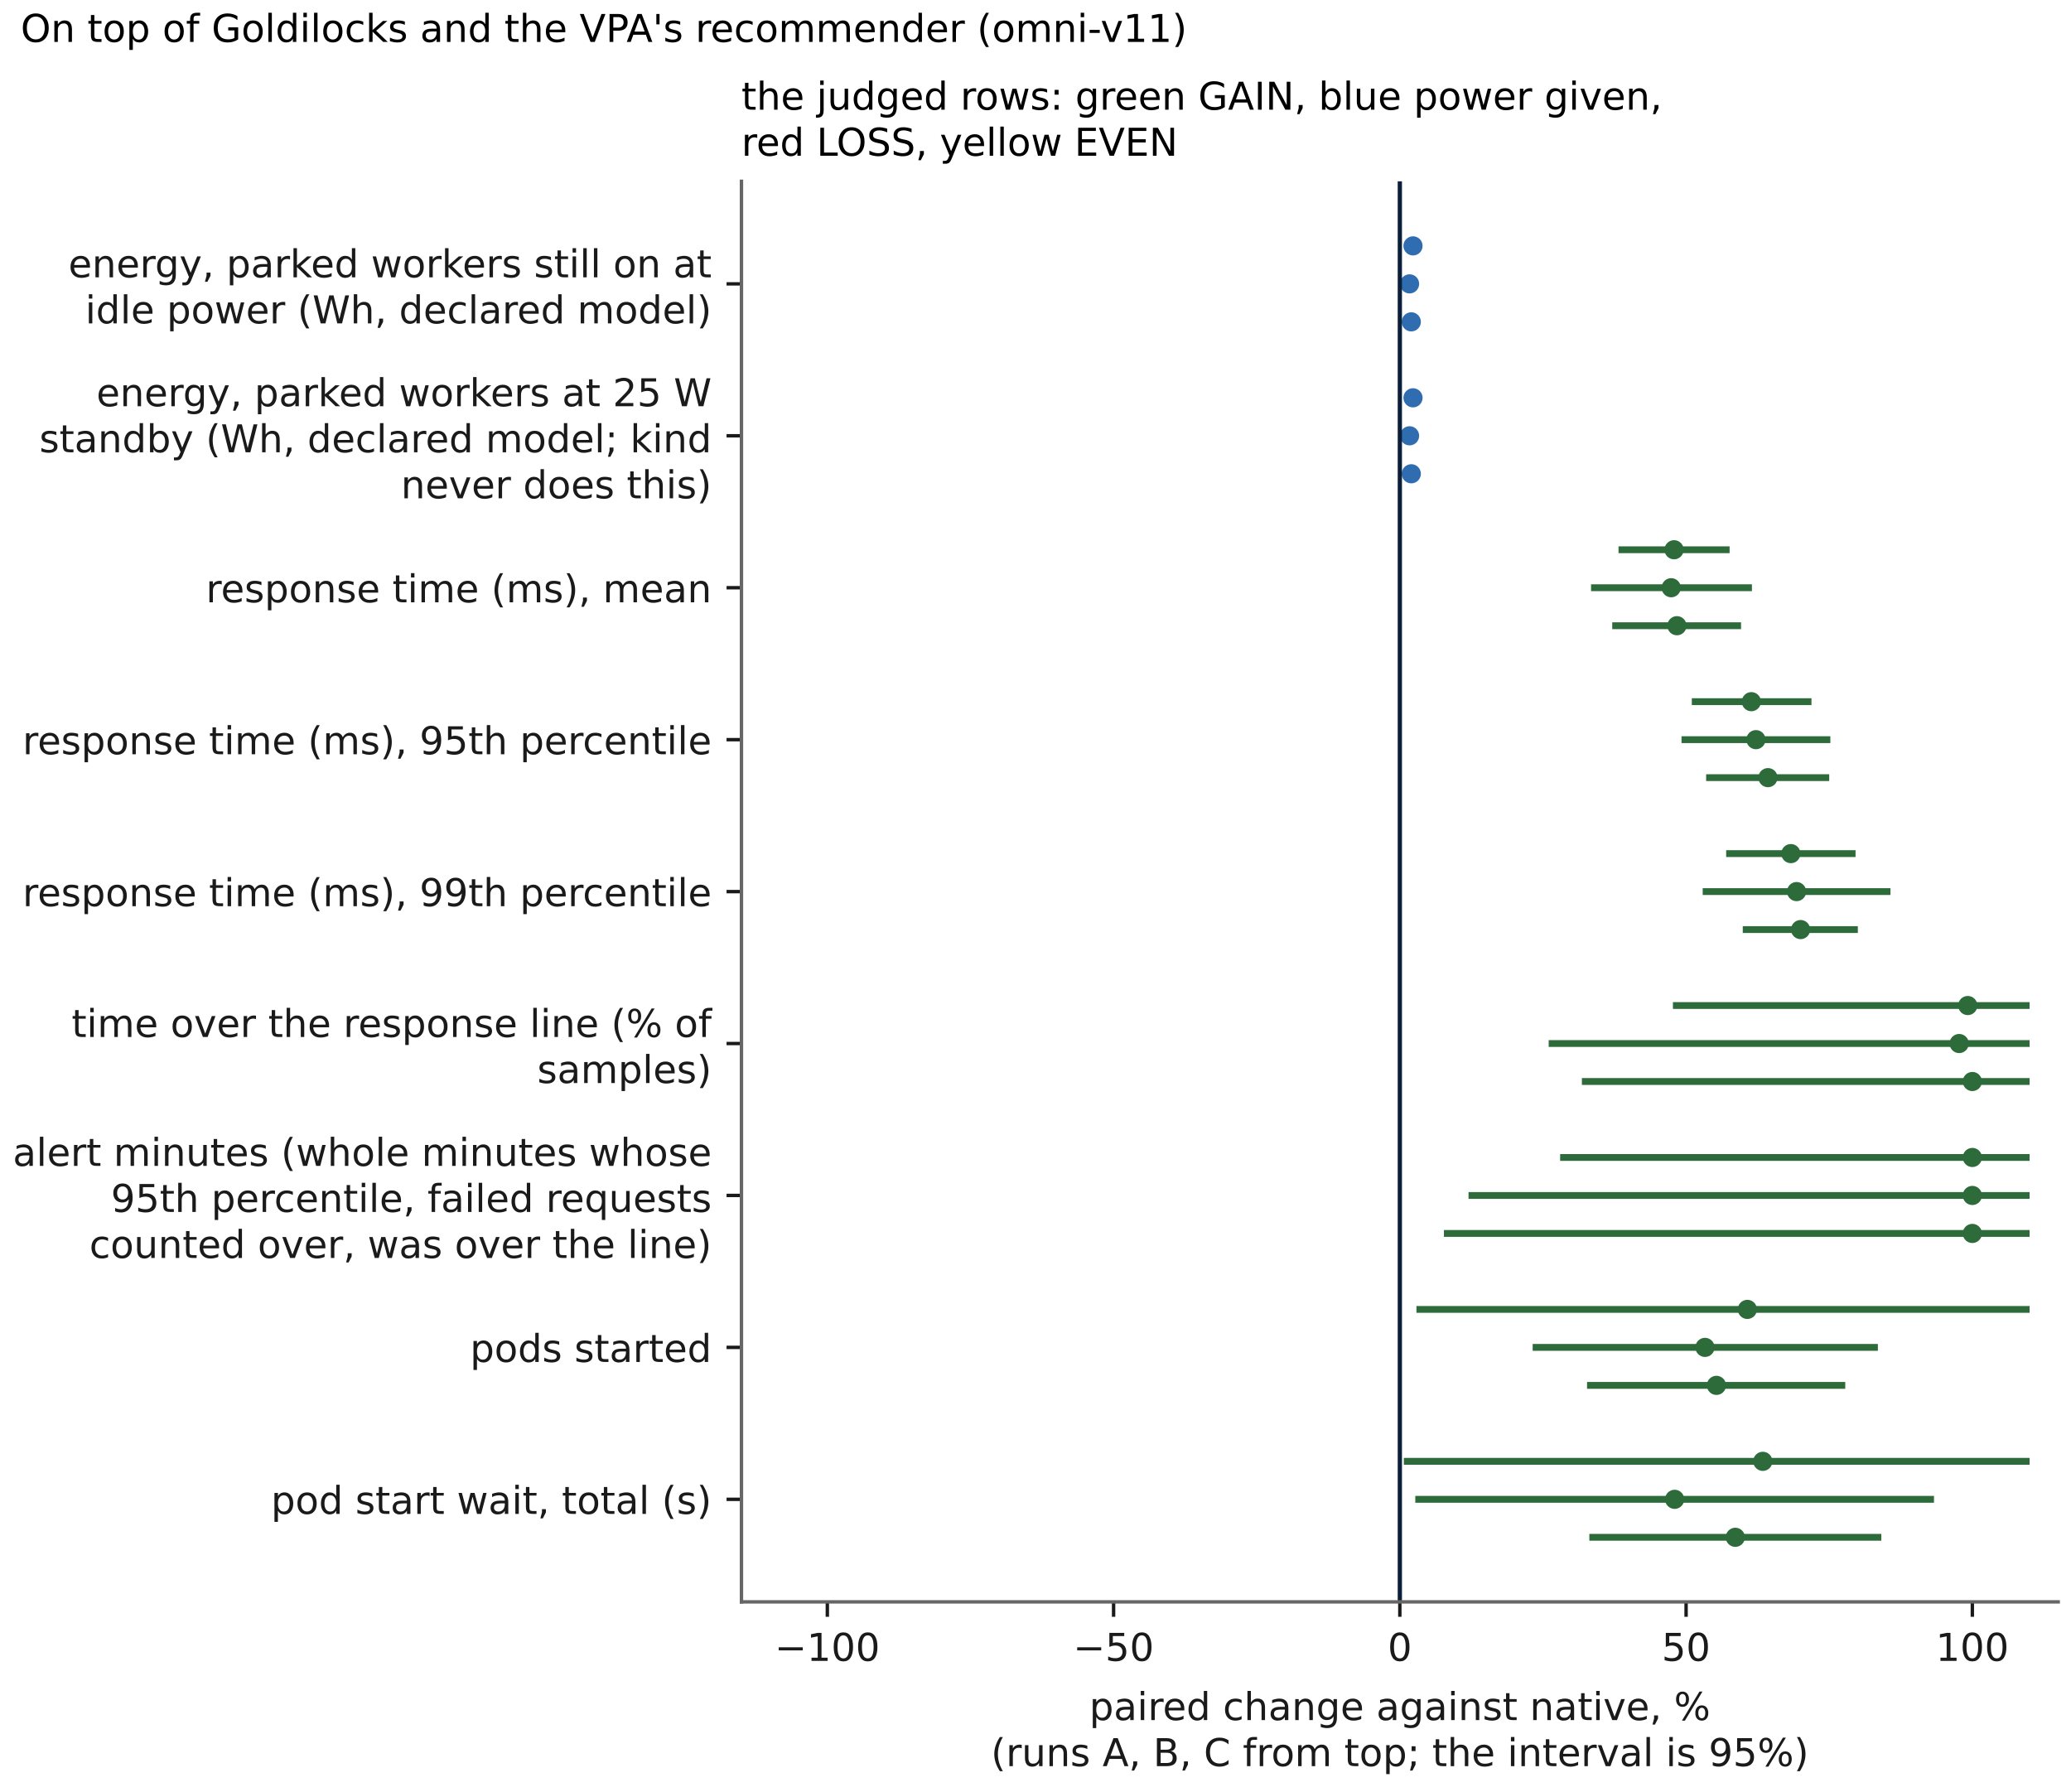
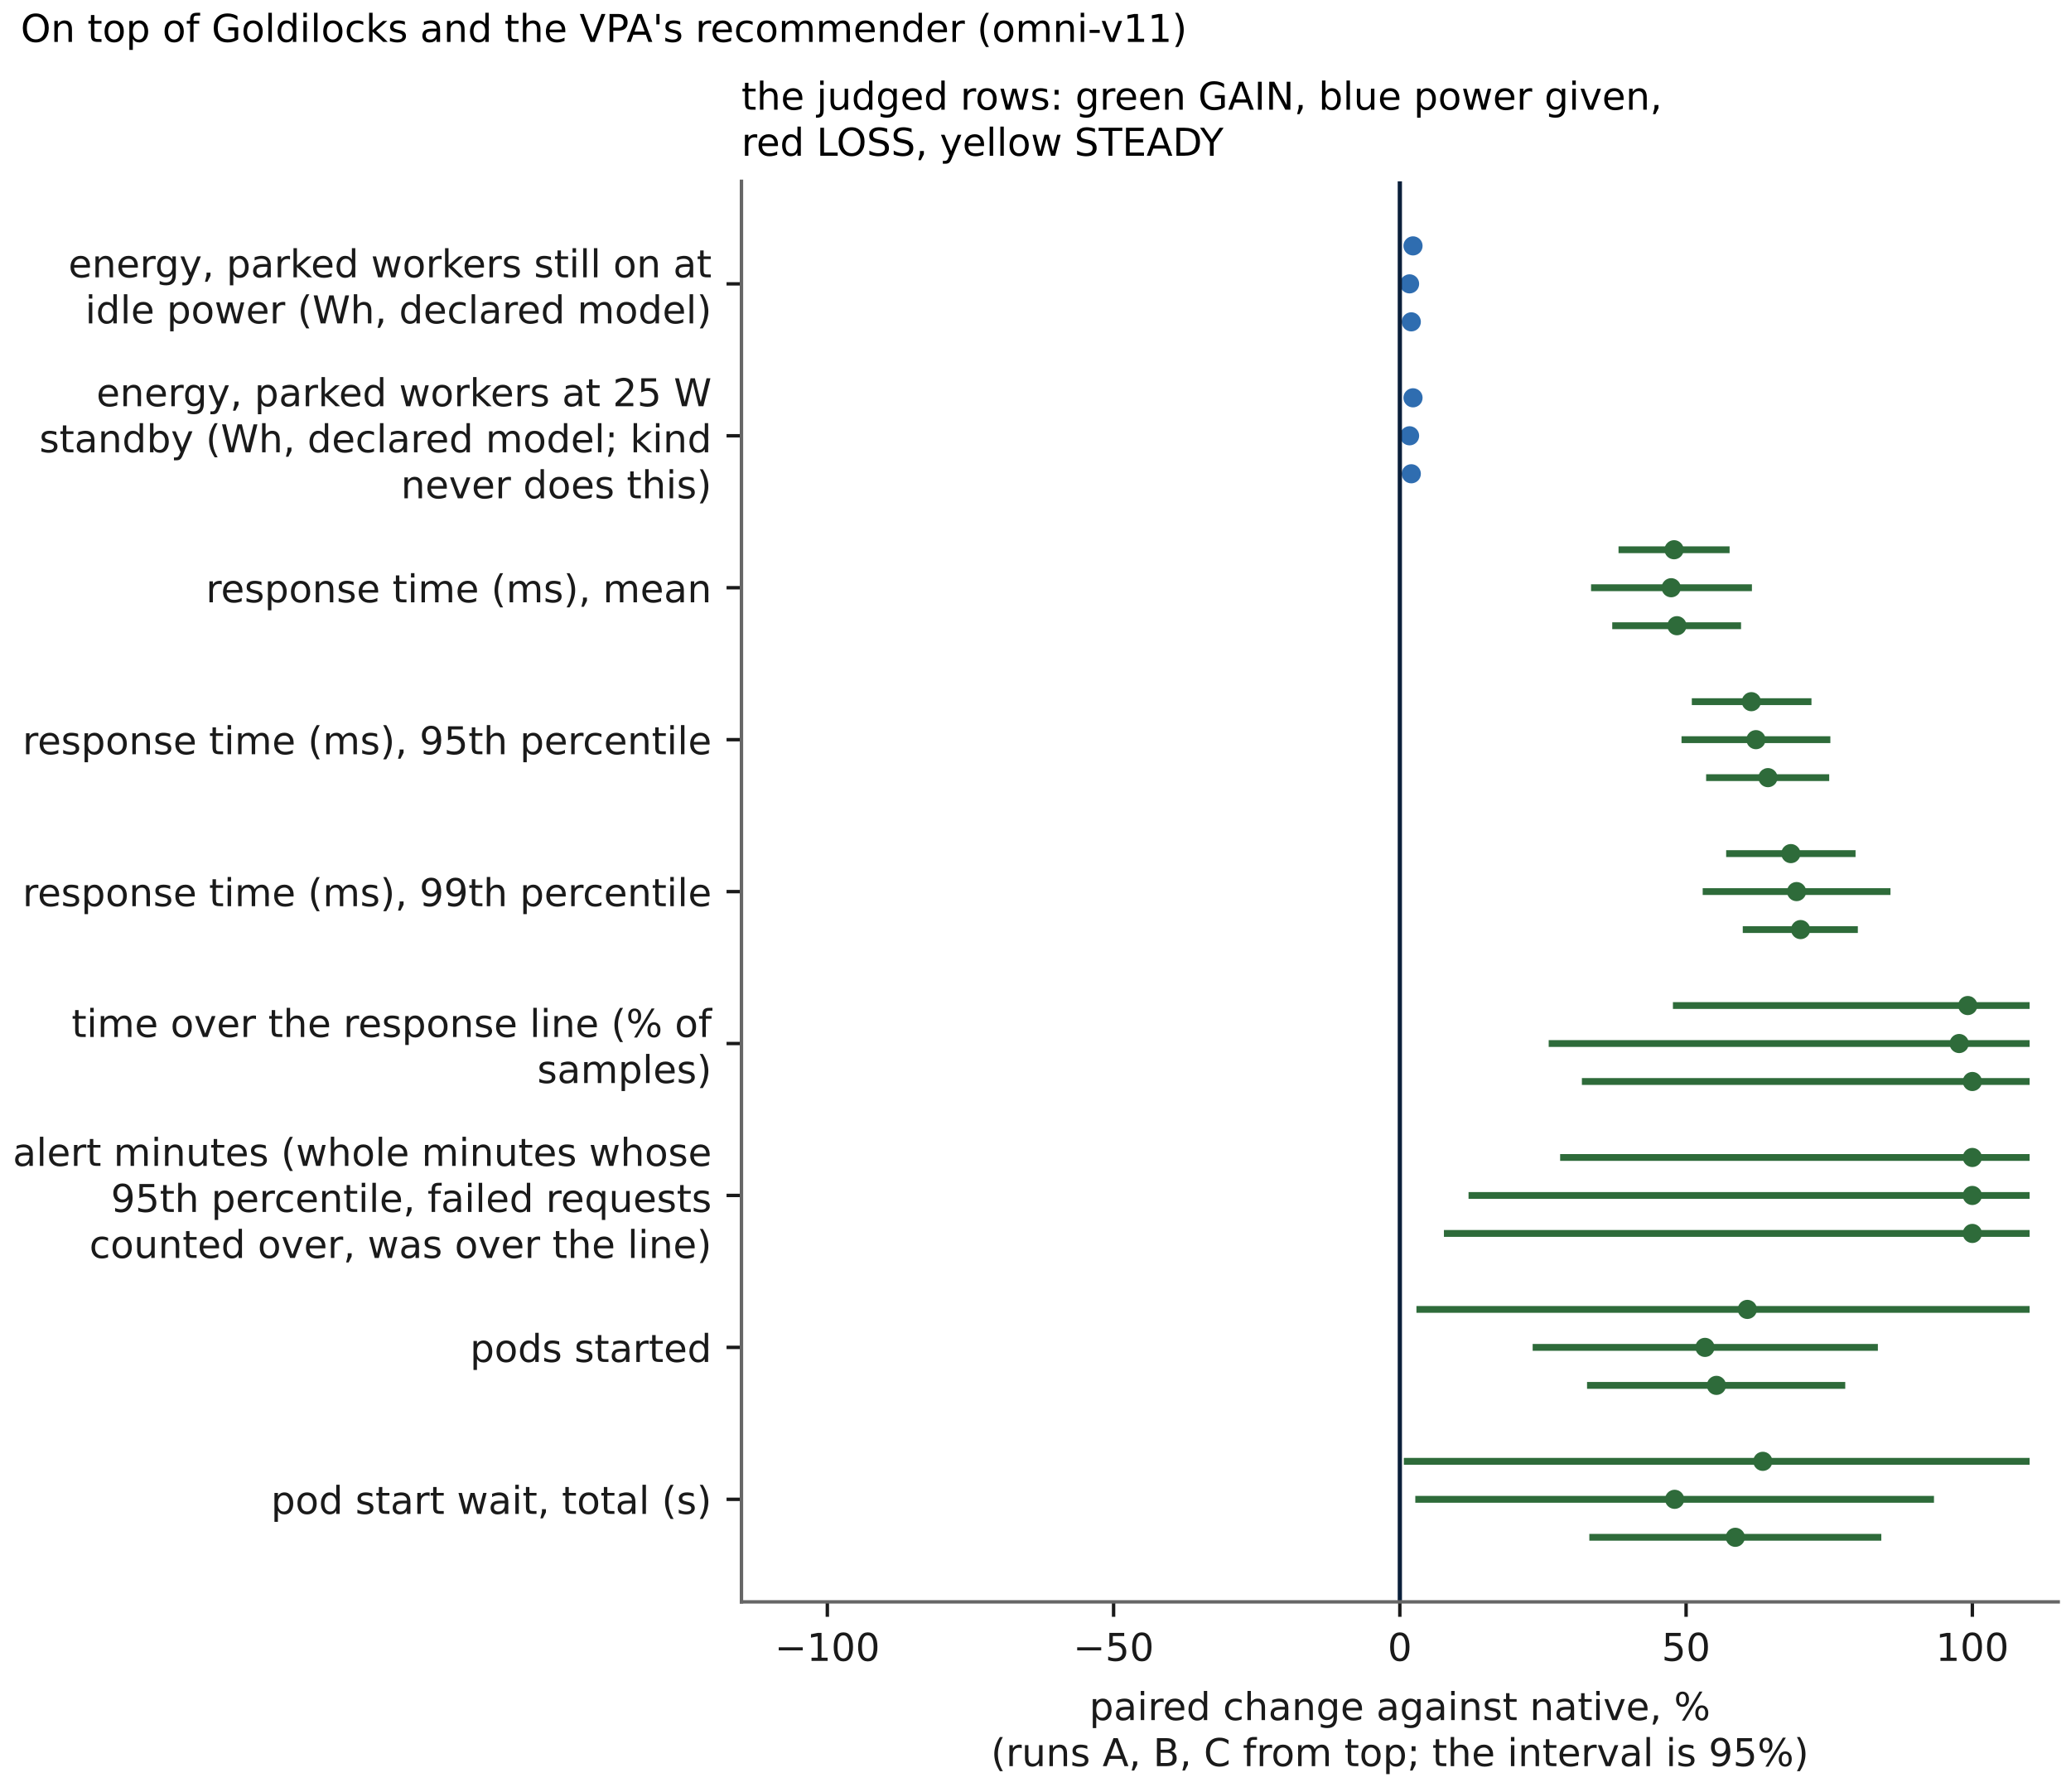
<svg xmlns="http://www.w3.org/2000/svg" xmlns:xlink="http://www.w3.org/1999/xlink" width="486pt" height="420.48pt" viewBox="0 0 486 420.48" version="1.1">
  <defs>
    <style type="text/css">*{stroke-linejoin: round; stroke-linecap: butt}</style>
  </defs>
  <g id="figure_1">
    <g id="patch_1">
      <path d="M 0 420.48  L 486 420.48  L 486 0  L 0 0  z " style="fill: #ffffff" />
    </g>
    <g id="axes_1">
      <g id="patch_2">
        <path d="M 173.999 375.875  L 483 375.875  L 483 42.543  L 173.999 42.543  z " style="fill: #ffffff" />
      </g>
      <g id="matplotlib.axis_1">
        <g id="xtick_1">
          <g id="line2d_1">
            <defs>
              <path id="m814b2a8047" d="M 0 0  L 0 3.5  " style="stroke: #1a1a1a; stroke-width: 0.8" />
            </defs>
            <g>
              <use xlink:href="#m814b2a8047" x="194.151" y="375.875" style="fill: #1a1a1a; stroke: #1a1a1a; stroke-width: 0.8" />
            </g>
          </g>
          <g id="text_1">
            <text style="font-size: 9px; font-family: 'DejaVu Sans'; text-anchor: middle; fill: #1a1a1a" x="194.151" y="389.713" transform="rotate(-0 194.1508 389.7127)">−100</text>
          </g>
        </g>
        <g id="xtick_2">
          <g id="line2d_2">
            <g>
              <use xlink:href="#m814b2a8047" x="261.325" y="375.875" style="fill: #1a1a1a; stroke: #1a1a1a; stroke-width: 0.8" />
            </g>
          </g>
          <g id="text_2">
            <text style="font-size: 9px; font-family: 'DejaVu Sans'; text-anchor: middle; fill: #1a1a1a" x="261.325" y="389.713" transform="rotate(-0 261.325 389.7127)">−50</text>
          </g>
        </g>
        <g id="xtick_3">
          <g id="line2d_3">
            <g>
              <use xlink:href="#m814b2a8047" x="328.499" y="375.875" style="fill: #1a1a1a; stroke: #1a1a1a; stroke-width: 0.8" />
            </g>
          </g>
          <g id="text_3">
            <text style="font-size: 9px; font-family: 'DejaVu Sans'; text-anchor: middle; fill: #1a1a1a" x="328.499" y="389.713" transform="rotate(-0 328.4991 389.7127)">0</text>
          </g>
        </g>
        <g id="xtick_4">
          <g id="line2d_4">
            <g>
              <use xlink:href="#m814b2a8047" x="395.673" y="375.875" style="fill: #1a1a1a; stroke: #1a1a1a; stroke-width: 0.8" />
            </g>
          </g>
          <g id="text_4">
            <text style="font-size: 9px; font-family: 'DejaVu Sans'; text-anchor: middle; fill: #1a1a1a" x="395.673" y="389.713" transform="rotate(-0 395.6733 389.7127)">50</text>
          </g>
        </g>
        <g id="xtick_5">
          <g id="line2d_5">
            <g>
              <use xlink:href="#m814b2a8047" x="462.848" y="375.875" style="fill: #1a1a1a; stroke: #1a1a1a; stroke-width: 0.8" />
            </g>
          </g>
          <g id="text_5">
            <text style="font-size: 9px; font-family: 'DejaVu Sans'; text-anchor: middle; fill: #1a1a1a" x="462.848" y="389.713" transform="rotate(-0 462.8475 389.7127)">100</text>
          </g>
        </g>
        <g id="text_6">
          <text style="font-size: 9px; font-family: 'DejaVu Sans'; fill: #1a1a1a" transform="translate(255.6315 403.6143)">paired change against native, %</text>
          <text style="font-size: 9px; font-family: 'DejaVu Sans'; fill: #1a1a1a" transform="translate(232.5507 414.4168)">(runs A, B, C from top; the interval is 95%)</text>
        </g>
      </g>
      <g id="matplotlib.axis_2">
        <g id="ytick_1">
          <g id="line2d_6">
            <defs>
              <path id="m31e56b5a68" d="M 0 0  L -3.5 0  " style="stroke: #1a1a1a; stroke-width: 0.8" />
            </defs>
            <g>
              <use xlink:href="#m31e56b5a68" x="173.999" y="351.811" style="fill: #1a1a1a; stroke: #1a1a1a; stroke-width: 0.8" />
            </g>
          </g>
          <g id="text_7">
            <text style="font-size: 9px; font-family: 'DejaVu Sans'; text-anchor: end; fill: #1a1a1a" x="166.999" y="355.23" transform="rotate(-0 166.9985 355.2301)">pod start wait, total (s)</text>
          </g>
        </g>
        <g id="ytick_2">
          <g id="line2d_7">
            <g>
              <use xlink:href="#m31e56b5a68" x="173.999" y="316.16" style="fill: #1a1a1a; stroke: #1a1a1a; stroke-width: 0.8" />
            </g>
          </g>
          <g id="text_8">
            <text style="font-size: 9px; font-family: 'DejaVu Sans'; text-anchor: end; fill: #1a1a1a" x="166.999" y="319.58" transform="rotate(-0 166.9985 319.5797)">pods started</text>
          </g>
        </g>
        <g id="ytick_3">
          <g id="line2d_8">
            <g>
              <use xlink:href="#m31e56b5a68" x="173.999" y="280.51" style="fill: #1a1a1a; stroke: #1a1a1a; stroke-width: 0.8" />
            </g>
          </g>
          <g id="text_9">
            <text style="font-size: 9px; font-family: 'DejaVu Sans'; fill: #1a1a1a" transform="translate(3.00024 273.5772)">alert minutes (whole minutes whose</text>
            <text style="font-size: 9px; font-family: 'DejaVu Sans'; fill: #1a1a1a" transform="translate(26.02758 284.3797)">95th percentile, failed requests</text>
            <text style="font-size: 9px; font-family: 'DejaVu Sans'; fill: #1a1a1a" transform="translate(20.96368 295.1821)">counted over, was over the line)</text>
          </g>
        </g>
        <g id="ytick_4">
          <g id="line2d_9">
            <g>
              <use xlink:href="#m31e56b5a68" x="173.999" y="244.86" style="fill: #1a1a1a; stroke: #1a1a1a; stroke-width: 0.8" />
            </g>
          </g>
          <g id="text_10">
            <text style="font-size: 9px; font-family: 'DejaVu Sans'; fill: #1a1a1a" transform="translate(16.80399 243.328)">time over the response line (% of</text>
            <text style="font-size: 9px; font-family: 'DejaVu Sans'; fill: #1a1a1a" transform="translate(126.0766 254.1305)">samples)</text>
          </g>
        </g>
        <g id="ytick_5">
          <g id="line2d_10">
            <g>
              <use xlink:href="#m31e56b5a68" x="173.999" y="209.209" style="fill: #1a1a1a; stroke: #1a1a1a; stroke-width: 0.8" />
            </g>
          </g>
          <g id="text_11">
            <text style="font-size: 9px; font-family: 'DejaVu Sans'; text-anchor: end; fill: #1a1a1a" x="166.999" y="212.628" transform="rotate(-0 166.9985 212.6284)">response time (ms), 99th percentile</text>
          </g>
        </g>
        <g id="ytick_6">
          <g id="line2d_11">
            <g>
              <use xlink:href="#m31e56b5a68" x="173.999" y="173.559" style="fill: #1a1a1a; stroke: #1a1a1a; stroke-width: 0.8" />
            </g>
          </g>
          <g id="text_12">
            <text style="font-size: 9px; font-family: 'DejaVu Sans'; text-anchor: end; fill: #1a1a1a" x="166.999" y="176.978" transform="rotate(-0 166.9985 176.978)">response time (ms), 95th percentile</text>
          </g>
        </g>
        <g id="ytick_7">
          <g id="line2d_12">
            <g>
              <use xlink:href="#m31e56b5a68" x="173.999" y="137.908" style="fill: #1a1a1a; stroke: #1a1a1a; stroke-width: 0.8" />
            </g>
          </g>
          <g id="text_13">
            <text style="font-size: 9px; font-family: 'DejaVu Sans'; text-anchor: end; fill: #1a1a1a" x="166.999" y="141.328" transform="rotate(-0 166.9985 141.3275)">response time (ms), mean</text>
          </g>
        </g>
        <g id="ytick_8">
          <g id="line2d_13">
            <g>
              <use xlink:href="#m31e56b5a68" x="173.999" y="102.258" style="fill: #1a1a1a; stroke: #1a1a1a; stroke-width: 0.8" />
            </g>
          </g>
          <g id="text_14">
            <text style="font-size: 9px; font-family: 'DejaVu Sans'; fill: #1a1a1a" transform="translate(22.62446 95.3251)">energy, parked workers at 25 W</text>
            <text style="font-size: 9px; font-family: 'DejaVu Sans'; fill: #1a1a1a" transform="translate(9.238365 106.1276)">standby (Wh, declared model; kind</text>
            <text style="font-size: 9px; font-family: 'DejaVu Sans'; fill: #1a1a1a" transform="translate(94.0929 116.93)">never does this)</text>
          </g>
        </g>
        <g id="ytick_9">
          <g id="line2d_14">
            <g>
              <use xlink:href="#m31e56b5a68" x="173.999" y="66.607" style="fill: #1a1a1a; stroke: #1a1a1a; stroke-width: 0.8" />
            </g>
          </g>
          <g id="text_15">
            <text style="font-size: 9px; font-family: 'DejaVu Sans'; fill: #1a1a1a" transform="translate(16.04743 65.0759)">energy, parked workers still on at</text>
            <text style="font-size: 9px; font-family: 'DejaVu Sans'; fill: #1a1a1a" transform="translate(20.00743 75.87836)">idle power (Wh, declared model)</text>
          </g>
        </g>
      </g>
      <g id="line2d_15">
        <path d="M 329.44 342.898  L 476.282 342.898  " clip-path="url(#p3ced2bba6f)" style="fill: none; stroke: #2e6b3a; stroke-width: 1.6" />
      </g>
      <g id="line2d_16">
        <defs>
          <path id="m73f3a7aa01" d="M 0 1.75  C 0.464 1.75 0.909 1.566 1.237 1.237  C 1.566 0.909 1.75 0.464 1.75 0  C 1.75 -0.464 1.566 -0.909 1.237 -1.237  C 0.909 -1.566 0.464 -1.75 0 -1.75  C -0.464 -1.75 -0.909 -1.566 -1.237 -1.237  C -1.566 -0.909 -1.75 -0.464 -1.75 0  C -1.75 0.464 -1.566 0.909 -1.237 1.237  C -0.909 1.566 -0.464 1.75 0 1.75  z " style="stroke: #2e6b3a" />
        </defs>
        <g clip-path="url(#p3ced2bba6f)">
          <use xlink:href="#m73f3a7aa01" x="413.676" y="342.898" style="fill: #2e6b3a; stroke: #2e6b3a" />
        </g>
      </g>
      <g id="line2d_17">
        <path d="M 332.127 351.811  L 453.846 351.811  " clip-path="url(#p3ced2bba6f)" style="fill: none; stroke: #2e6b3a; stroke-width: 1.6" />
      </g>
      <g id="line2d_18">
        <g clip-path="url(#p3ced2bba6f)">
          <use xlink:href="#m73f3a7aa01" x="392.986" y="351.811" style="fill: #2e6b3a; stroke: #2e6b3a" />
        </g>
      </g>
      <g id="line2d_19">
        <path d="M 372.968 360.723  L 441.486 360.723  " clip-path="url(#p3ced2bba6f)" style="fill: none; stroke: #2e6b3a; stroke-width: 1.6" />
      </g>
      <g id="line2d_20">
        <g clip-path="url(#p3ced2bba6f)">
          <use xlink:href="#m73f3a7aa01" x="407.227" y="360.723" style="fill: #2e6b3a; stroke: #2e6b3a" />
        </g>
      </g>
      <g id="line2d_21">
        <path d="M 332.395 307.248  L 476.282 307.248  " clip-path="url(#p3ced2bba6f)" style="fill: none; stroke: #2e6b3a; stroke-width: 1.6" />
      </g>
      <g id="line2d_22">
        <g clip-path="url(#p3ced2bba6f)">
          <use xlink:href="#m73f3a7aa01" x="410.049" y="307.248" style="fill: #2e6b3a; stroke: #2e6b3a" />
        </g>
      </g>
      <g id="line2d_23">
        <path d="M 359.668 316.16  L 440.68 316.16  " clip-path="url(#p3ced2bba6f)" style="fill: none; stroke: #2e6b3a; stroke-width: 1.6" />
      </g>
      <g id="line2d_24">
        <g clip-path="url(#p3ced2bba6f)">
          <use xlink:href="#m73f3a7aa01" x="400.107" y="316.16" style="fill: #2e6b3a; stroke: #2e6b3a" />
        </g>
      </g>
      <g id="line2d_25">
        <path d="M 372.431 325.073  L 433.022 325.073  " clip-path="url(#p3ced2bba6f)" style="fill: none; stroke: #2e6b3a; stroke-width: 1.6" />
      </g>
      <g id="line2d_26">
        <g clip-path="url(#p3ced2bba6f)">
          <use xlink:href="#m73f3a7aa01" x="402.794" y="325.073" style="fill: #2e6b3a; stroke: #2e6b3a" />
        </g>
      </g>
      <g id="line2d_27">
        <path d="M 366.117 271.597  L 476.282 271.597  " clip-path="url(#p3ced2bba6f)" style="fill: none; stroke: #2e6b3a; stroke-width: 1.6" />
      </g>
      <g id="line2d_28">
        <g clip-path="url(#p3ced2bba6f)">
          <use xlink:href="#m73f3a7aa01" x="462.848" y="271.597" style="fill: #2e6b3a; stroke: #2e6b3a" />
        </g>
      </g>
      <g id="line2d_29">
        <path d="M 344.621 280.51  L 476.282 280.51  " clip-path="url(#p3ced2bba6f)" style="fill: none; stroke: #2e6b3a; stroke-width: 1.6" />
      </g>
      <g id="line2d_30">
        <g clip-path="url(#p3ced2bba6f)">
          <use xlink:href="#m73f3a7aa01" x="462.848" y="280.51" style="fill: #2e6b3a; stroke: #2e6b3a" />
        </g>
      </g>
      <g id="line2d_31">
        <path d="M 338.844 289.423  L 476.282 289.423  " clip-path="url(#p3ced2bba6f)" style="fill: none; stroke: #2e6b3a; stroke-width: 1.6" />
      </g>
      <g id="line2d_32">
        <g clip-path="url(#p3ced2bba6f)">
          <use xlink:href="#m73f3a7aa01" x="462.848" y="289.423" style="fill: #2e6b3a; stroke: #2e6b3a" />
        </g>
      </g>
      <g id="line2d_33">
        <path d="M 392.583 235.947  L 476.282 235.947  " clip-path="url(#p3ced2bba6f)" style="fill: none; stroke: #2e6b3a; stroke-width: 1.6" />
      </g>
      <g id="line2d_34">
        <g clip-path="url(#p3ced2bba6f)">
          <use xlink:href="#m73f3a7aa01" x="461.773" y="235.947" style="fill: #2e6b3a; stroke: #2e6b3a" />
        </g>
      </g>
      <g id="line2d_35">
        <path d="M 363.43 244.86  L 476.282 244.86  " clip-path="url(#p3ced2bba6f)" style="fill: none; stroke: #2e6b3a; stroke-width: 1.6" />
      </g>
      <g id="line2d_36">
        <g clip-path="url(#p3ced2bba6f)">
          <use xlink:href="#m73f3a7aa01" x="459.757" y="244.86" style="fill: #2e6b3a; stroke: #2e6b3a" />
        </g>
      </g>
      <g id="line2d_37">
        <path d="M 371.222 253.772  L 476.282 253.772  " clip-path="url(#p3ced2bba6f)" style="fill: none; stroke: #2e6b3a; stroke-width: 1.6" />
      </g>
      <g id="line2d_38">
        <g clip-path="url(#p3ced2bba6f)">
          <use xlink:href="#m73f3a7aa01" x="462.848" y="253.772" style="fill: #2e6b3a; stroke: #2e6b3a" />
        </g>
      </g>
      <g id="line2d_39">
        <path d="M 405.078 200.296  L 435.44 200.296  " clip-path="url(#p3ced2bba6f)" style="fill: none; stroke: #2e6b3a; stroke-width: 1.6" />
      </g>
      <g id="line2d_40">
        <g clip-path="url(#p3ced2bba6f)">
          <use xlink:href="#m73f3a7aa01" x="420.259" y="200.296" style="fill: #2e6b3a; stroke: #2e6b3a" />
        </g>
      </g>
      <g id="line2d_41">
        <path d="M 399.569 209.209  L 443.636 209.209  " clip-path="url(#p3ced2bba6f)" style="fill: none; stroke: #2e6b3a; stroke-width: 1.6" />
      </g>
      <g id="line2d_42">
        <g clip-path="url(#p3ced2bba6f)">
          <use xlink:href="#m73f3a7aa01" x="421.603" y="209.209" style="fill: #2e6b3a; stroke: #2e6b3a" />
        </g>
      </g>
      <g id="line2d_43">
        <path d="M 408.974 218.122  L 435.978 218.122  " clip-path="url(#p3ced2bba6f)" style="fill: none; stroke: #2e6b3a; stroke-width: 1.6" />
      </g>
      <g id="line2d_44">
        <g clip-path="url(#p3ced2bba6f)">
          <use xlink:href="#m73f3a7aa01" x="422.543" y="218.122" style="fill: #2e6b3a; stroke: #2e6b3a" />
        </g>
      </g>
      <g id="line2d_45">
        <path d="M 397.017 164.646  L 425.096 164.646  " clip-path="url(#p3ced2bba6f)" style="fill: none; stroke: #2e6b3a; stroke-width: 1.6" />
      </g>
      <g id="line2d_46">
        <g clip-path="url(#p3ced2bba6f)">
          <use xlink:href="#m73f3a7aa01" x="410.989" y="164.646" style="fill: #2e6b3a; stroke: #2e6b3a" />
        </g>
      </g>
      <g id="line2d_47">
        <path d="M 394.599 173.559  L 429.529 173.559  " clip-path="url(#p3ced2bba6f)" style="fill: none; stroke: #2e6b3a; stroke-width: 1.6" />
      </g>
      <g id="line2d_48">
        <g clip-path="url(#p3ced2bba6f)">
          <use xlink:href="#m73f3a7aa01" x="412.064" y="173.559" style="fill: #2e6b3a; stroke: #2e6b3a" />
        </g>
      </g>
      <g id="line2d_49">
        <path d="M 400.376 182.471  L 429.26 182.471  " clip-path="url(#p3ced2bba6f)" style="fill: none; stroke: #2e6b3a; stroke-width: 1.6" />
      </g>
      <g id="line2d_50">
        <g clip-path="url(#p3ced2bba6f)">
          <use xlink:href="#m73f3a7aa01" x="414.885" y="182.471" style="fill: #2e6b3a; stroke: #2e6b3a" />
        </g>
      </g>
      <g id="line2d_51">
        <path d="M 379.82 128.996  L 405.884 128.996  " clip-path="url(#p3ced2bba6f)" style="fill: none; stroke: #2e6b3a; stroke-width: 1.6" />
      </g>
      <g id="line2d_52">
        <g clip-path="url(#p3ced2bba6f)">
          <use xlink:href="#m73f3a7aa01" x="392.852" y="128.996" style="fill: #2e6b3a; stroke: #2e6b3a" />
        </g>
      </g>
      <g id="line2d_53">
        <path d="M 373.371 137.908  L 411.123 137.908  " clip-path="url(#p3ced2bba6f)" style="fill: none; stroke: #2e6b3a; stroke-width: 1.6" />
      </g>
      <g id="line2d_54">
        <g clip-path="url(#p3ced2bba6f)">
          <use xlink:href="#m73f3a7aa01" x="392.18" y="137.908" style="fill: #2e6b3a; stroke: #2e6b3a" />
        </g>
      </g>
      <g id="line2d_55">
        <path d="M 378.342 146.821  L 408.571 146.821  " clip-path="url(#p3ced2bba6f)" style="fill: none; stroke: #2e6b3a; stroke-width: 1.6" />
      </g>
      <g id="line2d_56">
        <g clip-path="url(#p3ced2bba6f)">
          <use xlink:href="#m73f3a7aa01" x="393.524" y="146.821" style="fill: #2e6b3a; stroke: #2e6b3a" />
        </g>
      </g>
      <g id="line2d_57">
        <path d="M 330.783 93.345  L 332.395 93.345  " clip-path="url(#p3ced2bba6f)" style="fill: none; stroke: #2f6db0; stroke-width: 1.6" />
      </g>
      <g id="line2d_58">
        <defs>
          <path id="m39e15a943a" d="M 0 1.75  C 0.464 1.75 0.909 1.566 1.237 1.237  C 1.566 0.909 1.75 0.464 1.75 0  C 1.75 -0.464 1.566 -0.909 1.237 -1.237  C 0.909 -1.566 0.464 -1.75 0 -1.75  C -0.464 -1.75 -0.909 -1.566 -1.237 -1.237  C -1.566 -0.909 -1.75 -0.464 -1.75 0  C -1.75 0.464 -1.566 0.909 -1.237 1.237  C -0.909 1.566 -0.464 1.75 0 1.75  z " style="stroke: #2f6db0" />
        </defs>
        <g clip-path="url(#p3ced2bba6f)">
          <use xlink:href="#m39e15a943a" x="331.589" y="93.345" style="fill: #2f6db0; stroke: #2f6db0" />
        </g>
      </g>
      <g id="line2d_59">
        <path d="M 329.843 102.258  L 331.858 102.258  " clip-path="url(#p3ced2bba6f)" style="fill: none; stroke: #2f6db0; stroke-width: 1.6" />
      </g>
      <g id="line2d_60">
        <g clip-path="url(#p3ced2bba6f)">
          <use xlink:href="#m39e15a943a" x="330.783" y="102.258" style="fill: #2f6db0; stroke: #2f6db0" />
        </g>
      </g>
      <g id="line2d_61">
        <path d="M 330.514 111.17  L 331.858 111.17  " clip-path="url(#p3ced2bba6f)" style="fill: none; stroke: #2f6db0; stroke-width: 1.6" />
      </g>
      <g id="line2d_62">
        <g clip-path="url(#p3ced2bba6f)">
          <use xlink:href="#m39e15a943a" x="331.186" y="111.17" style="fill: #2f6db0; stroke: #2f6db0" />
        </g>
      </g>
      <g id="line2d_63">
        <path d="M 330.783 57.695  L 332.395 57.695  " clip-path="url(#p3ced2bba6f)" style="fill: none; stroke: #2f6db0; stroke-width: 1.6" />
      </g>
      <g id="line2d_64">
        <g clip-path="url(#p3ced2bba6f)">
          <use xlink:href="#m39e15a943a" x="331.589" y="57.695" style="fill: #2f6db0; stroke: #2f6db0" />
        </g>
      </g>
      <g id="line2d_65">
        <path d="M 329.843 66.607  L 331.858 66.607  " clip-path="url(#p3ced2bba6f)" style="fill: none; stroke: #2f6db0; stroke-width: 1.6" />
      </g>
      <g id="line2d_66">
        <g clip-path="url(#p3ced2bba6f)">
          <use xlink:href="#m39e15a943a" x="330.783" y="66.607" style="fill: #2f6db0; stroke: #2f6db0" />
        </g>
      </g>
      <g id="line2d_67">
        <path d="M 330.514 75.52  L 331.858 75.52  " clip-path="url(#p3ced2bba6f)" style="fill: none; stroke: #2f6db0; stroke-width: 1.6" />
      </g>
      <g id="line2d_68">
        <g clip-path="url(#p3ced2bba6f)">
          <use xlink:href="#m39e15a943a" x="331.186" y="75.52" style="fill: #2f6db0; stroke: #2f6db0" />
        </g>
      </g>
      <g id="line2d_69">
        <path d="M 328.499 375.875  L 328.499 42.543  " clip-path="url(#p3ced2bba6f)" style="fill: none; stroke: #0b1f3a; stroke-linecap: square" />
      </g>
      <g id="patch_3">
        <path d="M 173.999 375.875  L 173.999 42.543  " style="fill: none; stroke: #666666; stroke-width: 0.8; stroke-linejoin: miter; stroke-linecap: square" />
      </g>
      <g id="patch_4">
        <path d="M 173.999 375.875  L 483 375.875  " style="fill: none; stroke: #666666; stroke-width: 0.8; stroke-linejoin: miter; stroke-linecap: square" />
      </g>
      <g id="text_16">
        <text style="font-size: 9px; font-family: 'DejaVu Sans'" transform="translate(173.9985 25.7409)">the judged rows: green GAIN, blue power given,</text>
-         <text style="font-size: 9px; font-family: 'DejaVu Sans'" transform="translate(173.9985 36.54336)">red LOSS, yellow EVEN</text>
+         <text style="font-size: 9px; font-family: 'DejaVu Sans'" transform="translate(173.9985 36.54336)">red LOSS, yellow STEADY</text>
      </g>
    </g>
    <g id="text_17">
      <text style="font-size: 9px; font-family: 'DejaVu Sans'; text-anchor: start" x="4.86" y="9.839" transform="rotate(-0 4.86 9.838834)">On top of Goldilocks and the VPA's recommender (omni-v11)</text>
    </g>
  </g>
  <defs>
    <clipPath id="p3ced2bba6f">
      <rect x="173.999" y="42.543" width="309.001" height="333.331" />
    </clipPath>
  </defs>
</svg>
